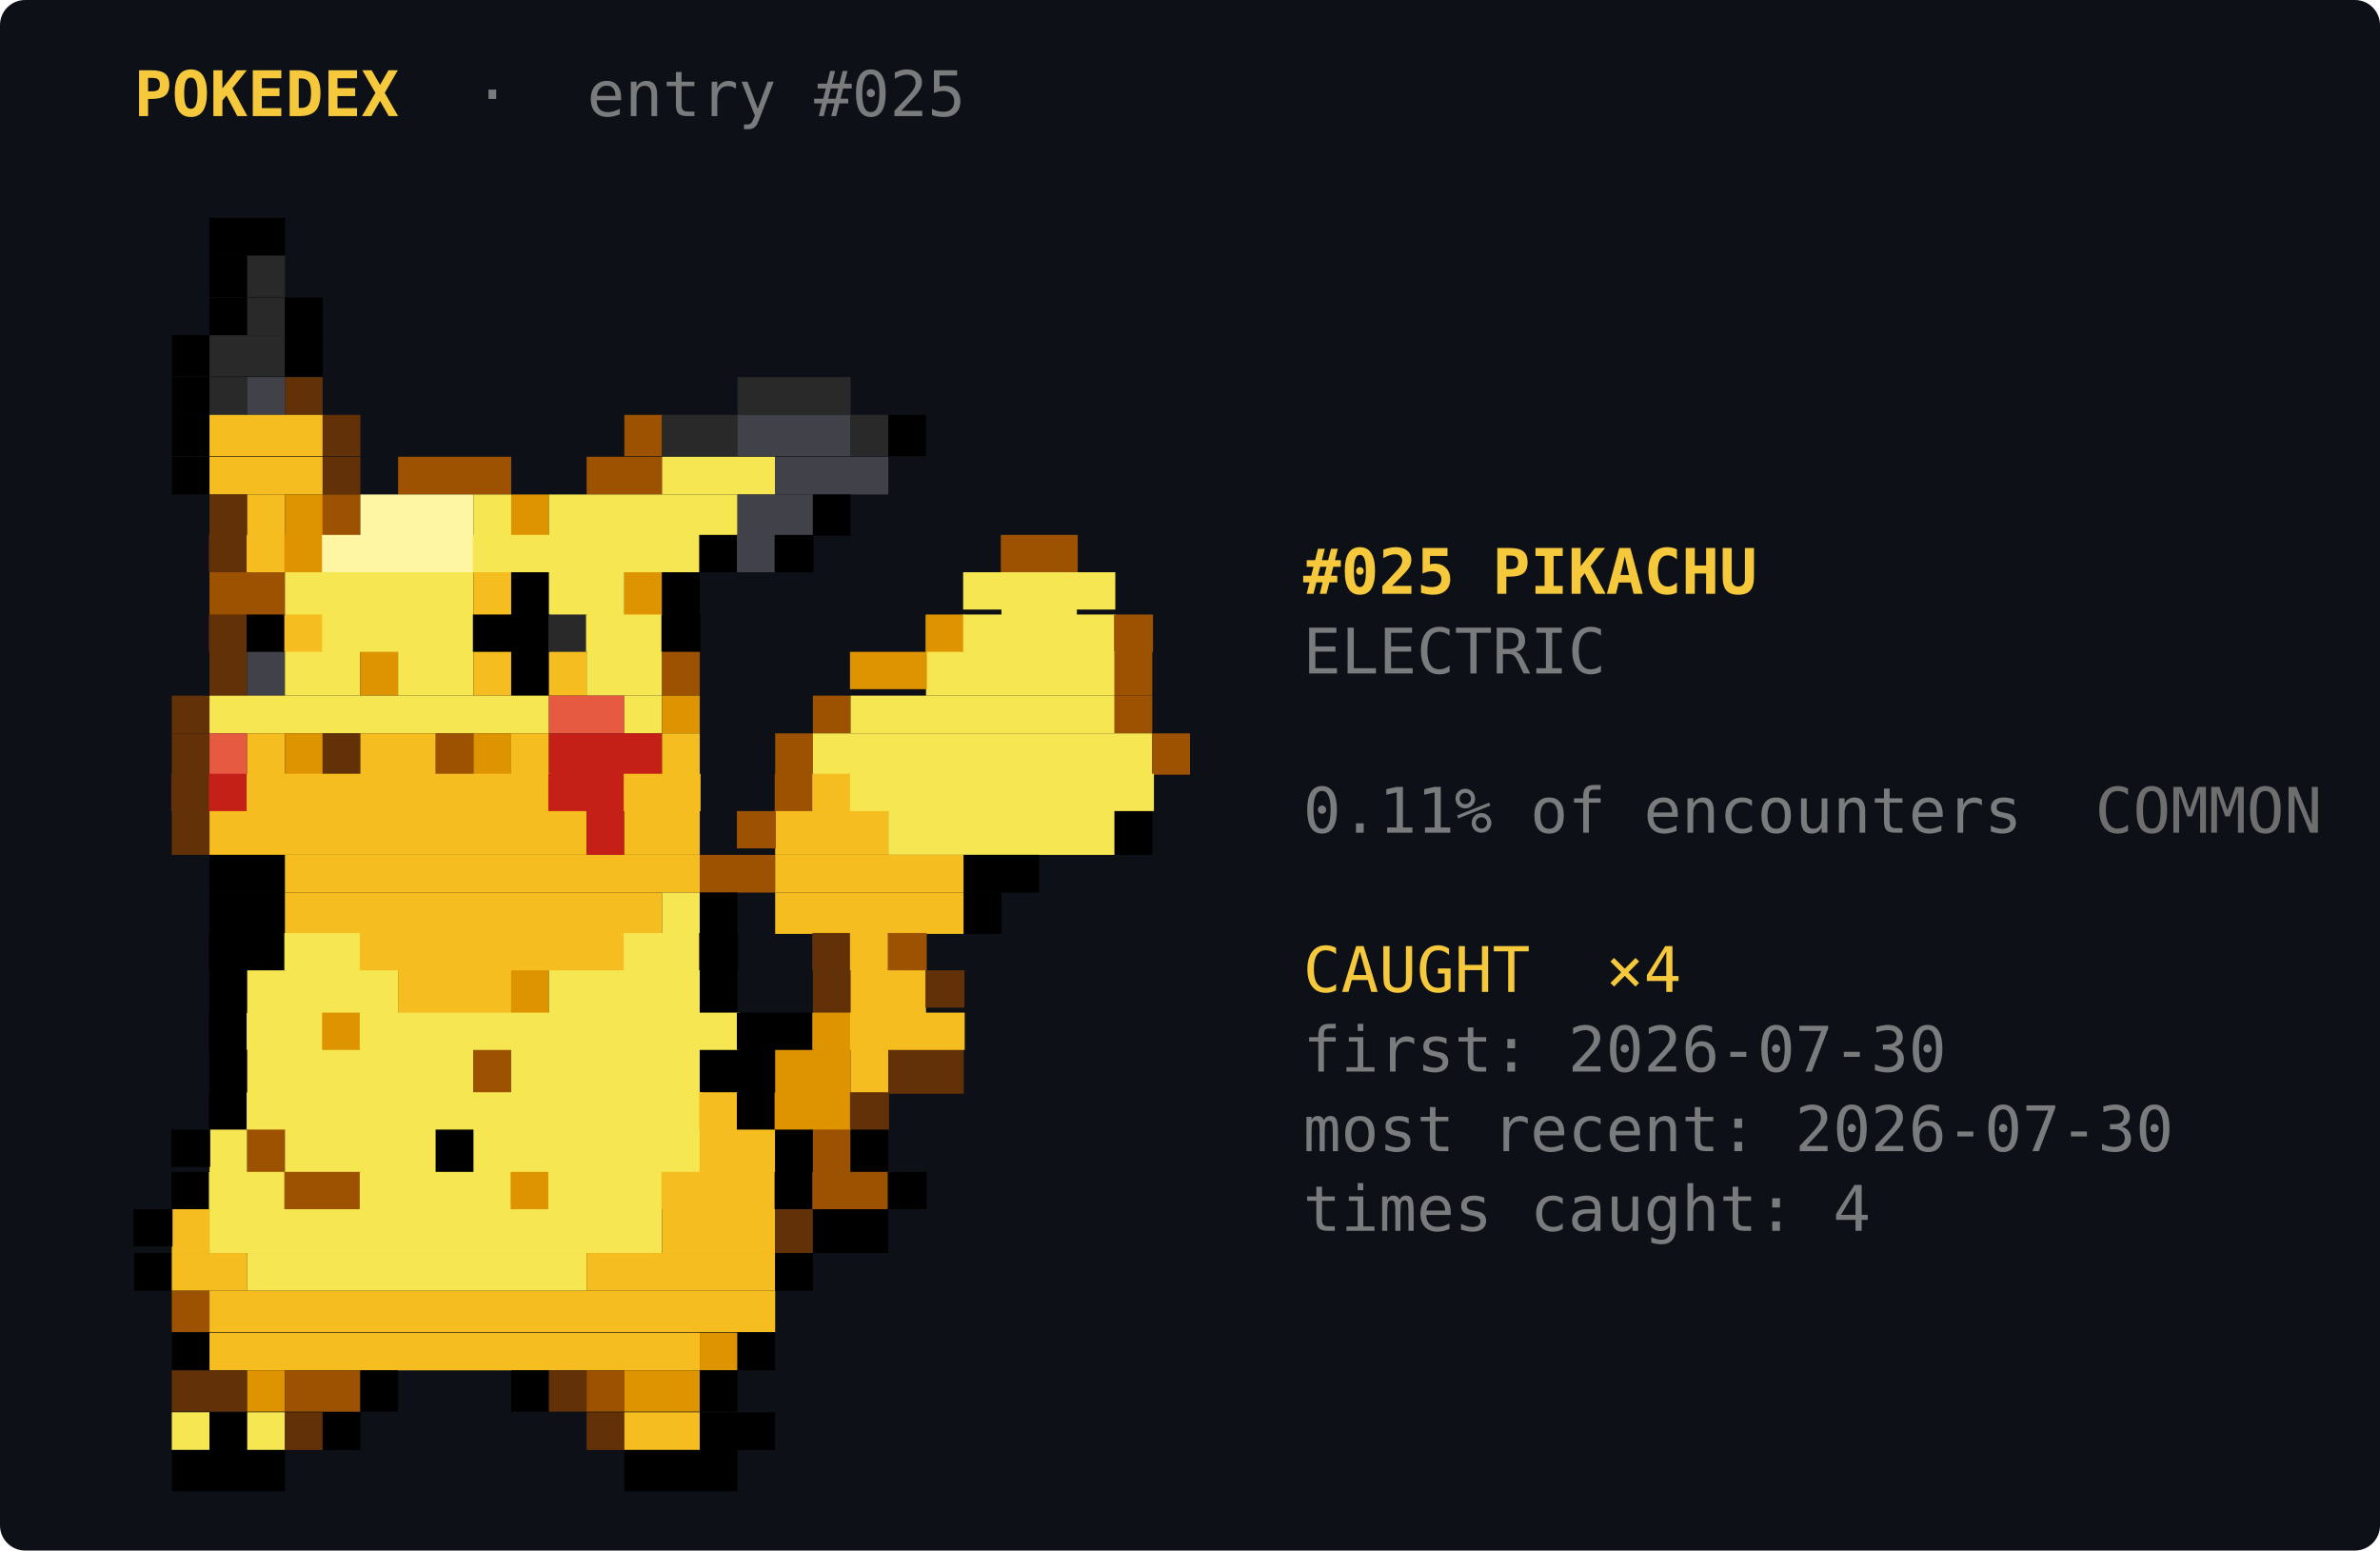
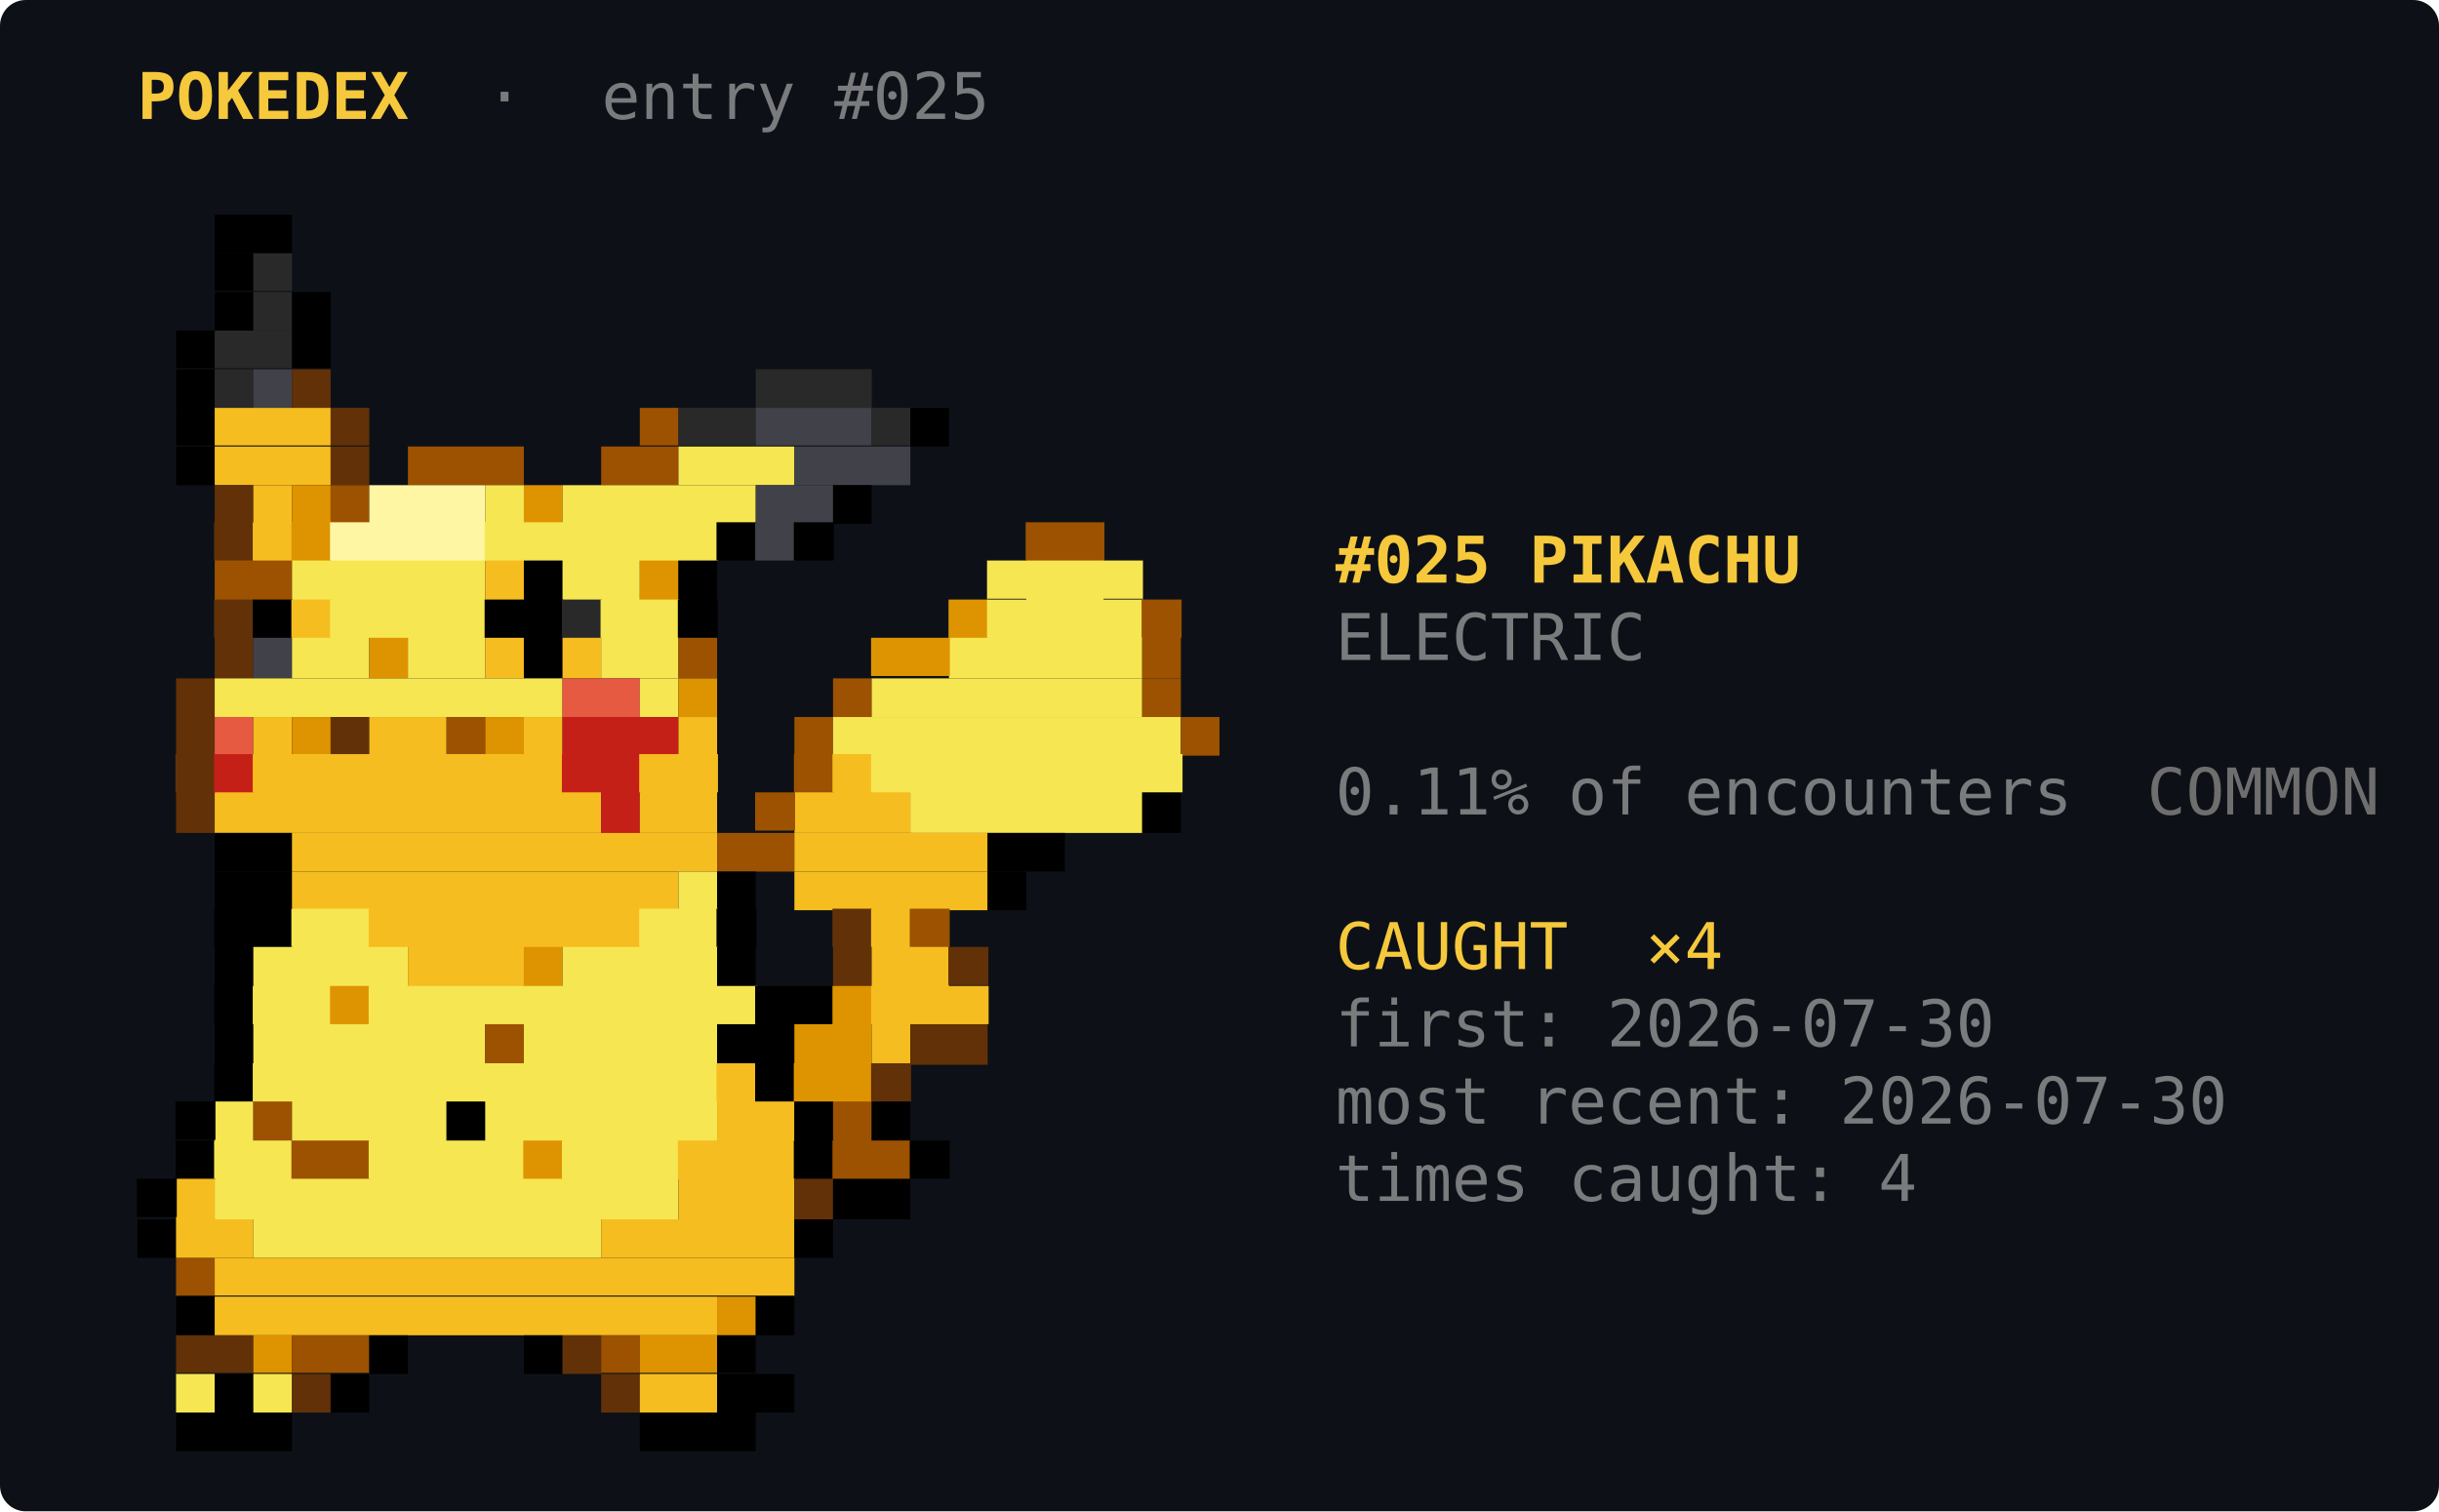
- <svg xmlns="http://www.w3.org/2000/svg" width="568" height="370" viewBox="0 0 568.0 370.0" font-family="ui-monospace,SFMono-Regular,Menlo,Consolas,monospace" font-size="15">
+ <svg xmlns="http://www.w3.org/2000/svg" width="568" height="352" viewBox="0 0 568.0 352.0" font-family="ui-monospace,SFMono-Regular,Menlo,Consolas,monospace" font-size="15">
  <rect width="100%" height="100%" fill="#0d1117" rx="6" />
  <text x="32" y="27.7" fill="#f6c83c" font-weight="bold" textLength="63" lengthAdjust="spacing" xml:space="preserve">POKEDEX</text>
  <text x="113" y="27.7" fill="#797b7d" textLength="117" lengthAdjust="spacing" xml:space="preserve">·  entry #025</text>
-   <rect x="50" y="52" width="18" height="9" fill="#000000" />
-   <rect x="50" y="61" width="9" height="9.86" fill="#000000" />
-   <rect x="59" y="61" width="9" height="9.86" fill="#292929" />
-   <rect x="50" y="71" width="9" height="9" fill="#000000" />
-   <rect x="59" y="71" width="9" height="9" fill="#292929" />
-   <rect x="68" y="71" width="9" height="9" fill="#000000" />
-   <rect x="41" y="80" width="9" height="9.86" fill="#000000" />
-   <rect x="50" y="80" width="18" height="9.86" fill="#292929" />
-   <rect x="68" y="80" width="9" height="9.86" fill="#000000" />
-   <rect x="41" y="90" width="9" height="9" fill="#000000" />
-   <rect x="50" y="90" width="9" height="9" fill="#292929" />
-   <rect x="59" y="90" width="9" height="9" fill="#41414a" />
-   <rect x="68" y="90" width="9" height="9" fill="#623108" />
-   <rect x="176" y="90" width="27" height="9" fill="#292929" />
-   <rect x="41" y="99" width="9" height="9.86" fill="#000000" />
-   <rect x="50" y="99" width="27" height="9.86" fill="#f6bd20" />
-   <rect x="77" y="99" width="9" height="9.86" fill="#623108" />
-   <rect x="149" y="99" width="9" height="9.86" fill="#9c5200" />
-   <rect x="158" y="99" width="18" height="9.86" fill="#292929" />
-   <rect x="176" y="99" width="27" height="9.86" fill="#41414a" />
-   <rect x="203" y="99" width="9" height="9.86" fill="#292929" />
-   <rect x="212" y="99" width="9" height="9.86" fill="#000000" />
-   <rect x="41" y="109" width="9" height="9" fill="#000000" />
-   <rect x="50" y="109" width="27" height="9" fill="#f6bd20" />
-   <rect x="77" y="109" width="9" height="9" fill="#623108" />
-   <rect x="95" y="109" width="27" height="9" fill="#9c5200" />
-   <rect x="140" y="109" width="18" height="9" fill="#9c5200" />
-   <rect x="158" y="109" width="27" height="9" fill="#f6e652" />
-   <rect x="185" y="109" width="27" height="9" fill="#41414a" />
-   <rect x="50" y="118" width="9" height="9.86" fill="#623108" />
-   <rect x="59" y="118" width="9" height="9.86" fill="#f6bd20" />
-   <rect x="68" y="118" width="9" height="9.86" fill="#de9400" />
-   <rect x="77" y="118" width="9" height="9.86" fill="#9c5200" />
-   <rect x="86" y="118" width="27" height="9.86" fill="#fff6a4" />
-   <rect x="113" y="118" width="9" height="9.86" fill="#f6e652" />
-   <rect x="122" y="118" width="9" height="9.86" fill="#de9400" />
-   <rect x="131" y="118" width="45" height="9.86" fill="#f6e652" />
-   <rect x="176" y="118" width="18" height="9.86" fill="#41414a" />
-   <rect x="194" y="118" width="9" height="9.86" fill="#000000" />
-   <rect x="50" y="128" width="18" height="19" fill="#9c5200" />
-   <rect x="68" y="128" width="45" height="19" fill="#f6e652" />
-   <rect x="113" y="128" width="9" height="19" fill="#f6bd20" />
-   <rect x="122" y="128" width="9" height="19" fill="#000000" />
-   <rect x="131" y="128" width="18" height="19" fill="#f6e652" />
-   <rect x="149" y="128" width="9" height="19" fill="#de9400" />
-   <rect x="158" y="128" width="9" height="19" fill="#000000" />
-   <rect x="239" y="128" width="18" height="19" fill="#f6e652" />
-   <text x="50" y="141.7" fill="#623108" textLength="9" lengthAdjust="spacing" xml:space="preserve">▀</text>
-   <text x="59" y="141.7" fill="#f6bd20" textLength="9" lengthAdjust="spacing" xml:space="preserve">▀</text>
-   <text x="68" y="141.7" fill="#de9400" textLength="9" lengthAdjust="spacing" xml:space="preserve">▀</text>
-   <text x="77" y="141.7" fill="#fff6a4" textLength="36" lengthAdjust="spacing" xml:space="preserve">▀▀▀▀</text>
-   <text x="113" y="141.7" fill="#f6e652" textLength="54" lengthAdjust="spacing" xml:space="preserve">▀▀▀▀▀▀</text>
-   <text x="167" y="141.7" fill="#000000" textLength="9" lengthAdjust="spacing" xml:space="preserve">▀</text>
-   <text x="176" y="141.7" fill="#41414a" textLength="9" lengthAdjust="spacing" xml:space="preserve">▀</text>
-   <text x="185" y="141.7" fill="#000000" textLength="9" lengthAdjust="spacing" xml:space="preserve">▀</text>
-   <text x="230" y="141.7" fill="#f6e652" textLength="9" lengthAdjust="spacing" xml:space="preserve">▄</text>
-   <text x="239" y="141.7" fill="#9c5200" textLength="18" lengthAdjust="spacing" xml:space="preserve">▀▀</text>
-   <text x="257" y="141.7" fill="#f6e652" textLength="9" lengthAdjust="spacing" xml:space="preserve">▄</text>
-   <text x="311" y="141.7" fill="#f6c83c" font-weight="bold" textLength="108" lengthAdjust="spacing" xml:space="preserve">#025 PIKACHU</text>
-   <rect x="50" y="147" width="9" height="19" fill="#623108" />
-   <rect x="59" y="147" width="9" height="19" fill="#41414a" />
-   <rect x="68" y="147" width="18" height="19" fill="#f6e652" />
-   <rect x="86" y="147" width="9" height="19" fill="#de9400" />
-   <rect x="95" y="147" width="18" height="19" fill="#f6e652" />
-   <rect x="113" y="147" width="9" height="19" fill="#f6bd20" />
-   <rect x="122" y="147" width="9" height="19" fill="#000000" />
-   <rect x="131" y="147" width="9" height="19" fill="#f6bd20" />
-   <rect x="140" y="147" width="18" height="19" fill="#f6e652" />
-   <rect x="158" y="147" width="9" height="19" fill="#9c5200" />
-   <rect x="221" y="147" width="45" height="19" fill="#f6e652" />
-   <rect x="266" y="147" width="9" height="19" fill="#9c5200" />
-   <text x="50" y="160.7" fill="#623108" textLength="9" lengthAdjust="spacing" xml:space="preserve">▀</text>
-   <text x="59" y="160.7" fill="#000000" textLength="9" lengthAdjust="spacing" xml:space="preserve">▀</text>
-   <text x="68" y="160.7" fill="#f6bd20" textLength="9" lengthAdjust="spacing" xml:space="preserve">▀</text>
-   <text x="77" y="160.7" fill="#f6e652" textLength="36" lengthAdjust="spacing" xml:space="preserve">▀▀▀▀</text>
-   <text x="113" y="160.7" fill="#000000" textLength="18" lengthAdjust="spacing" xml:space="preserve">▀▀</text>
-   <text x="131" y="160.7" fill="#292929" textLength="9" lengthAdjust="spacing" xml:space="preserve">▀</text>
-   <text x="140" y="160.7" fill="#f6e652" textLength="18" lengthAdjust="spacing" xml:space="preserve">▀▀</text>
-   <text x="158" y="160.7" fill="#000000" textLength="9" lengthAdjust="spacing" xml:space="preserve">▀</text>
-   <text x="203" y="160.7" fill="#de9400" textLength="27" lengthAdjust="spacing" xml:space="preserve">▄▄▀</text>
-   <text x="230" y="160.7" fill="#f6e652" textLength="36" lengthAdjust="spacing" xml:space="preserve">▀▀▀▀</text>
-   <text x="266" y="160.7" fill="#9c5200" textLength="9" lengthAdjust="spacing" xml:space="preserve">▀</text>
-   <text x="311" y="160.7" fill="#797b7d" textLength="72" lengthAdjust="spacing" xml:space="preserve">ELECTRIC</text>
-   <rect x="41" y="166" width="9" height="9" fill="#623108" />
-   <rect x="50" y="166" width="81" height="9" fill="#f6e652" />
-   <rect x="131" y="166" width="18" height="9" fill="#e65a41" />
-   <rect x="149" y="166" width="9" height="9" fill="#f6e652" />
-   <rect x="158" y="166" width="9" height="9" fill="#de9400" />
-   <rect x="194" y="166" width="9" height="9" fill="#9c5200" />
-   <rect x="203" y="166" width="63" height="9" fill="#f6e652" />
-   <rect x="266" y="166" width="9" height="9" fill="#9c5200" />
-   <rect x="41" y="175" width="9" height="9.86" fill="#623108" />
-   <rect x="50" y="175" width="9" height="9.86" fill="#e65a41" />
-   <rect x="59" y="175" width="9" height="9.86" fill="#f6bd20" />
-   <rect x="68" y="175" width="9" height="9.86" fill="#de9400" />
-   <rect x="77" y="175" width="9" height="9.86" fill="#623108" />
-   <rect x="86" y="175" width="18" height="9.86" fill="#f6bd20" />
-   <rect x="104" y="175" width="9" height="9.86" fill="#9c5200" />
-   <rect x="113" y="175" width="9" height="9.86" fill="#de9400" />
-   <rect x="122" y="175" width="9" height="9.86" fill="#f6bd20" />
-   <rect x="131" y="175" width="27" height="9.86" fill="#c52018" />
-   <rect x="158" y="175" width="9" height="9.86" fill="#f6bd20" />
-   <rect x="185" y="175" width="9" height="9.86" fill="#9c5200" />
-   <rect x="194" y="175" width="81" height="9.86" fill="#f6e652" />
-   <rect x="275" y="175" width="9" height="9.86" fill="#9c5200" />
-   <rect x="41" y="185" width="9" height="19" fill="#623108" />
-   <rect x="50" y="185" width="90" height="19" fill="#f6bd20" />
-   <rect x="140" y="185" width="9" height="19" fill="#c52018" />
-   <rect x="149" y="185" width="18" height="19" fill="#f6bd20" />
-   <rect x="185" y="185" width="27" height="19" fill="#f6bd20" />
-   <rect x="212" y="185" width="54" height="19" fill="#f6e652" />
-   <rect x="266" y="185" width="9" height="19" fill="#000000" />
-   <text x="41" y="198.7" fill="#623108" textLength="9" lengthAdjust="spacing" xml:space="preserve">▀</text>
-   <text x="50" y="198.7" fill="#c52018" textLength="9" lengthAdjust="spacing" xml:space="preserve">▀</text>
-   <text x="59" y="198.7" fill="#f6bd20" textLength="72" lengthAdjust="spacing" xml:space="preserve">▀▀▀▀▀▀▀▀</text>
-   <text x="131" y="198.7" fill="#c52018" textLength="18" lengthAdjust="spacing" xml:space="preserve">▀▀</text>
-   <text x="149" y="198.7" fill="#f6bd20" textLength="18" lengthAdjust="spacing" xml:space="preserve">▀▀</text>
-   <text x="176" y="198.7" fill="#9c5200" textLength="18" lengthAdjust="spacing" xml:space="preserve">▄▀</text>
-   <text x="194" y="198.7" fill="#f6bd20" textLength="9" lengthAdjust="spacing" xml:space="preserve">▀</text>
-   <text x="203" y="198.7" fill="#f6e652" textLength="72" lengthAdjust="spacing" xml:space="preserve">▀▀▀▀▀▀▀▀</text>
-   <text x="311" y="198.7" fill="#797b7d" textLength="171" lengthAdjust="spacing" xml:space="preserve">0.11% of encounters</text>
-   <text x="500" y="198.7" fill="#6e6e6e" textLength="54" lengthAdjust="spacing" xml:space="preserve">COMMON</text>
-   <rect x="50" y="204" width="18" height="9" fill="#000000" />
-   <rect x="68" y="204" width="99" height="9" fill="#f6bd20" />
-   <rect x="167" y="204" width="18" height="9" fill="#9c5200" />
-   <rect x="185" y="204" width="45" height="9" fill="#f6bd20" />
-   <rect x="230" y="204" width="18" height="9" fill="#000000" />
-   <rect x="50" y="213" width="18" height="9.86" fill="#000000" />
-   <rect x="68" y="213" width="90" height="9.86" fill="#f6bd20" />
-   <rect x="158" y="213" width="9" height="9.86" fill="#f6e652" />
-   <rect x="167" y="213" width="9" height="9.86" fill="#000000" />
-   <rect x="185" y="213" width="45" height="9.86" fill="#f6bd20" />
-   <rect x="230" y="213" width="9" height="9.86" fill="#000000" />
-   <rect x="50" y="223" width="9" height="19" fill="#000000" />
-   <rect x="59" y="223" width="36" height="19" fill="#f6e652" />
-   <rect x="95" y="223" width="27" height="19" fill="#f6bd20" />
-   <rect x="122" y="223" width="9" height="19" fill="#de9400" />
-   <rect x="131" y="223" width="36" height="19" fill="#f6e652" />
-   <rect x="167" y="223" width="9" height="19" fill="#000000" />
-   <rect x="194" y="223" width="9" height="19" fill="#623108" />
-   <rect x="203" y="223" width="18" height="19" fill="#f6bd20" />
-   <text x="50" y="236.7" fill="#000000" textLength="18" lengthAdjust="spacing" xml:space="preserve">▀▀</text>
-   <text x="68" y="236.7" fill="#f6e652" textLength="18" lengthAdjust="spacing" xml:space="preserve">▀▀</text>
-   <text x="86" y="236.7" fill="#f6bd20" textLength="63" lengthAdjust="spacing" xml:space="preserve">▀▀▀▀▀▀▀</text>
-   <text x="149" y="236.7" fill="#f6e652" textLength="18" lengthAdjust="spacing" xml:space="preserve">▀▀</text>
-   <text x="167" y="236.7" fill="#000000" textLength="9" lengthAdjust="spacing" xml:space="preserve">▀</text>
-   <text x="194" y="236.7" fill="#623108" textLength="9" lengthAdjust="spacing" xml:space="preserve">▀</text>
-   <text x="203" y="236.7" fill="#f6bd20" textLength="9" lengthAdjust="spacing" xml:space="preserve">▀</text>
-   <text x="212" y="236.7" fill="#9c5200" textLength="9" lengthAdjust="spacing" xml:space="preserve">▀</text>
-   <text x="221" y="236.7" fill="#623108" textLength="9" lengthAdjust="spacing" xml:space="preserve">▄</text>
-   <text x="311" y="236.7" fill="#f6c83c" textLength="90" lengthAdjust="spacing" xml:space="preserve">CAUGHT  ×4</text>
-   <rect x="50" y="242" width="9" height="19" fill="#000000" />
-   <rect x="59" y="242" width="54" height="19" fill="#f6e652" />
-   <rect x="113" y="242" width="9" height="19" fill="#9c5200" />
-   <rect x="122" y="242" width="45" height="19" fill="#f6e652" />
-   <rect x="167" y="242" width="18" height="19" fill="#000000" />
-   <rect x="185" y="242" width="18" height="19" fill="#de9400" />
-   <rect x="203" y="242" width="9" height="19" fill="#f6bd20" />
-   <rect x="212" y="242" width="18" height="19" fill="#623108" />
-   <text x="50" y="255.7" fill="#000000" textLength="9" lengthAdjust="spacing" xml:space="preserve">▀</text>
-   <text x="59" y="255.7" fill="#f6e652" textLength="18" lengthAdjust="spacing" xml:space="preserve">▀▀</text>
-   <text x="77" y="255.7" fill="#de9400" textLength="9" lengthAdjust="spacing" xml:space="preserve">▀</text>
-   <text x="86" y="255.7" fill="#f6e652" textLength="90" lengthAdjust="spacing" xml:space="preserve">▀▀▀▀▀▀▀▀▀▀</text>
-   <text x="176" y="255.7" fill="#000000" textLength="18" lengthAdjust="spacing" xml:space="preserve">▀▀</text>
-   <text x="194" y="255.7" fill="#de9400" textLength="9" lengthAdjust="spacing" xml:space="preserve">▀</text>
-   <text x="203" y="255.7" fill="#f6bd20" textLength="27" lengthAdjust="spacing" xml:space="preserve">▀▀▀</text>
-   <text x="311" y="255.7" fill="#797b7d" textLength="153" lengthAdjust="spacing" xml:space="preserve">first: 2026-07-30</text>
-   <rect x="50" y="261" width="9" height="19" fill="#f6e652" />
-   <rect x="59" y="261" width="9" height="19" fill="#9c5200" />
-   <rect x="68" y="261" width="36" height="19" fill="#f6e652" />
-   <rect x="104" y="261" width="9" height="19" fill="#000000" />
-   <rect x="113" y="261" width="54" height="19" fill="#f6e652" />
-   <rect x="167" y="261" width="18" height="19" fill="#f6bd20" />
-   <rect x="185" y="261" width="9" height="19" fill="#000000" />
-   <rect x="194" y="261" width="9" height="19" fill="#9c5200" />
-   <rect x="203" y="261" width="9" height="19" fill="#000000" />
-   <text x="41" y="274.7" fill="#000000" textLength="18" lengthAdjust="spacing" xml:space="preserve">▄▀</text>
-   <text x="59" y="274.7" fill="#f6e652" textLength="108" lengthAdjust="spacing" xml:space="preserve">▀▀▀▀▀▀▀▀▀▀▀▀</text>
-   <text x="167" y="274.7" fill="#f6bd20" textLength="9" lengthAdjust="spacing" xml:space="preserve">▀</text>
-   <text x="176" y="274.7" fill="#000000" textLength="9" lengthAdjust="spacing" xml:space="preserve">▀</text>
-   <text x="185" y="274.7" fill="#de9400" textLength="18" lengthAdjust="spacing" xml:space="preserve">▀▀</text>
-   <text x="203" y="274.7" fill="#623108" textLength="9" lengthAdjust="spacing" xml:space="preserve">▀</text>
-   <text x="311" y="274.7" fill="#797b7d" textLength="207" lengthAdjust="spacing" xml:space="preserve">most recent: 2026-07-30</text>
-   <rect x="41" y="280" width="9" height="19" fill="#f6bd20" />
-   <rect x="50" y="280" width="108" height="19" fill="#f6e652" />
-   <rect x="158" y="280" width="27" height="19" fill="#f6bd20" />
-   <rect x="185" y="280" width="9" height="19" fill="#623108" />
-   <rect x="194" y="280" width="18" height="19" fill="#000000" />
-   <text x="32" y="293.7" fill="#000000" textLength="18" lengthAdjust="spacing" xml:space="preserve">▄▀</text>
-   <text x="50" y="293.7" fill="#f6e652" textLength="18" lengthAdjust="spacing" xml:space="preserve">▀▀</text>
-   <text x="68" y="293.7" fill="#9c5200" textLength="18" lengthAdjust="spacing" xml:space="preserve">▀▀</text>
-   <text x="86" y="293.7" fill="#f6e652" textLength="36" lengthAdjust="spacing" xml:space="preserve">▀▀▀▀</text>
-   <text x="122" y="293.7" fill="#de9400" textLength="9" lengthAdjust="spacing" xml:space="preserve">▀</text>
-   <text x="131" y="293.7" fill="#f6e652" textLength="27" lengthAdjust="spacing" xml:space="preserve">▀▀▀</text>
-   <text x="158" y="293.7" fill="#f6bd20" textLength="27" lengthAdjust="spacing" xml:space="preserve">▀▀▀</text>
-   <text x="185" y="293.7" fill="#000000" textLength="9" lengthAdjust="spacing" xml:space="preserve">▀</text>
-   <text x="194" y="293.7" fill="#9c5200" textLength="18" lengthAdjust="spacing" xml:space="preserve">▀▀</text>
-   <text x="212" y="293.7" fill="#000000" textLength="9" lengthAdjust="spacing" xml:space="preserve">▀</text>
-   <text x="311" y="293.7" fill="#797b7d" textLength="135" lengthAdjust="spacing" xml:space="preserve">times caught: 4</text>
-   <rect x="32" y="299" width="9" height="9" fill="#000000" />
-   <rect x="41" y="299" width="18" height="9" fill="#f6bd20" />
-   <rect x="59" y="299" width="81" height="9" fill="#f6e652" />
-   <rect x="140" y="299" width="45" height="9" fill="#f6bd20" />
-   <rect x="185" y="299" width="9" height="9" fill="#000000" />
-   <rect x="41" y="308" width="9" height="9.86" fill="#9c5200" />
-   <rect x="50" y="308" width="135" height="9.86" fill="#f6bd20" />
-   <rect x="41" y="318" width="9" height="9" fill="#000000" />
-   <rect x="50" y="318" width="117" height="9" fill="#f6bd20" />
-   <rect x="167" y="318" width="9" height="9" fill="#de9400" />
-   <rect x="176" y="318" width="9" height="9" fill="#000000" />
-   <rect x="41" y="327" width="18" height="9.86" fill="#623108" />
-   <rect x="59" y="327" width="9" height="9.86" fill="#de9400" />
-   <rect x="68" y="327" width="18" height="9.86" fill="#9c5200" />
-   <rect x="86" y="327" width="9" height="9.86" fill="#000000" />
-   <rect x="122" y="327" width="9" height="9.86" fill="#000000" />
-   <rect x="131" y="327" width="9" height="9.86" fill="#623108" />
-   <rect x="140" y="327" width="9" height="9.86" fill="#9c5200" />
-   <rect x="149" y="327" width="18" height="9.86" fill="#de9400" />
-   <rect x="167" y="327" width="9" height="9.86" fill="#000000" />
-   <rect x="41" y="337" width="9" height="9" fill="#f6e652" />
-   <rect x="50" y="337" width="9" height="9" fill="#000000" />
-   <rect x="59" y="337" width="9" height="9" fill="#f6e652" />
-   <rect x="68" y="337" width="9" height="9" fill="#623108" />
-   <rect x="77" y="337" width="9" height="9" fill="#000000" />
-   <rect x="140" y="337" width="9" height="9" fill="#623108" />
-   <rect x="149" y="337" width="18" height="9" fill="#f6bd20" />
-   <rect x="167" y="337" width="18" height="9" fill="#000000" />
-   <rect x="41" y="346" width="27" height="9.86" fill="#000000" />
-   <rect x="149" y="346" width="27" height="9.86" fill="#000000" />
+   <rect x="50" y="50" width="18" height="9" fill="#000000" />
+   <rect x="50" y="59" width="9" height="9" fill="#000000" />
+   <rect x="59" y="59" width="9" height="9" fill="#292929" />
+   <rect x="50" y="67.75" width="18" height="0.5" fill="#0d1117" />
+   <rect x="50" y="68" width="9" height="9" fill="#000000" />
+   <rect x="59" y="68" width="9" height="9" fill="#292929" />
+   <rect x="68" y="68" width="9" height="9" fill="#000000" />
+   <rect x="41" y="77" width="9" height="9" fill="#000000" />
+   <rect x="50" y="77" width="18" height="9" fill="#292929" />
+   <rect x="68" y="77" width="9" height="9" fill="#000000" />
+   <rect x="41" y="85.75" width="36" height="0.5" fill="#0d1117" />
+   <rect x="41" y="86" width="9" height="9" fill="#000000" />
+   <rect x="50" y="86" width="9" height="9" fill="#292929" />
+   <rect x="59" y="86" width="9" height="9" fill="#41414a" />
+   <rect x="68" y="86" width="9" height="9" fill="#623108" />
+   <rect x="176" y="86" width="27" height="9" fill="#292929" />
+   <rect x="41" y="95" width="9" height="9" fill="#000000" />
+   <rect x="50" y="95" width="27" height="9" fill="#f6bd20" />
+   <rect x="77" y="95" width="9" height="9" fill="#623108" />
+   <rect x="149" y="95" width="9" height="9" fill="#9c5200" />
+   <rect x="158" y="95" width="18" height="9" fill="#292929" />
+   <rect x="176" y="95" width="27" height="9" fill="#41414a" />
+   <rect x="203" y="95" width="9" height="9" fill="#292929" />
+   <rect x="212" y="95" width="9" height="9" fill="#000000" />
+   <rect x="41" y="103.75" width="45" height="0.5" fill="#0d1117" />
+   <rect x="149" y="103.75" width="63" height="0.5" fill="#0d1117" />
+   <rect x="41" y="104" width="9" height="9" fill="#000000" />
+   <rect x="50" y="104" width="27" height="9" fill="#f6bd20" />
+   <rect x="77" y="104" width="9" height="9" fill="#623108" />
+   <rect x="95" y="104" width="27" height="9" fill="#9c5200" />
+   <rect x="140" y="104" width="18" height="9" fill="#9c5200" />
+   <rect x="158" y="104" width="27" height="9" fill="#f6e652" />
+   <rect x="185" y="104" width="27" height="9" fill="#41414a" />
+   <rect x="50" y="113" width="9" height="9" fill="#623108" />
+   <rect x="59" y="113" width="9" height="9" fill="#f6bd20" />
+   <rect x="68" y="113" width="9" height="9" fill="#de9400" />
+   <rect x="77" y="113" width="9" height="9" fill="#9c5200" />
+   <rect x="86" y="113" width="27" height="9" fill="#fff6a4" />
+   <rect x="113" y="113" width="9" height="9" fill="#f6e652" />
+   <rect x="122" y="113" width="9" height="9" fill="#de9400" />
+   <rect x="131" y="113" width="45" height="9" fill="#f6e652" />
+   <rect x="176" y="113" width="18" height="9" fill="#41414a" />
+   <rect x="194" y="113" width="9" height="9" fill="#000000" />
+   <rect x="50" y="122" width="18" height="18" fill="#9c5200" />
+   <rect x="68" y="122" width="45" height="18" fill="#f6e652" />
+   <rect x="113" y="122" width="9" height="18" fill="#f6bd20" />
+   <rect x="122" y="122" width="9" height="18" fill="#000000" />
+   <rect x="131" y="122" width="18" height="18" fill="#f6e652" />
+   <rect x="149" y="122" width="9" height="18" fill="#de9400" />
+   <rect x="158" y="122" width="9" height="18" fill="#000000" />
+   <rect x="239" y="122" width="18" height="18" fill="#f6e652" />
+   <text x="50" y="135.7" fill="#623108" textLength="9" lengthAdjust="spacing" xml:space="preserve">▀</text>
+   <text x="59" y="135.7" fill="#f6bd20" textLength="9" lengthAdjust="spacing" xml:space="preserve">▀</text>
+   <text x="68" y="135.7" fill="#de9400" textLength="9" lengthAdjust="spacing" xml:space="preserve">▀</text>
+   <text x="77" y="135.7" fill="#fff6a4" textLength="36" lengthAdjust="spacing" xml:space="preserve">▀▀▀▀</text>
+   <text x="113" y="135.7" fill="#f6e652" textLength="54" lengthAdjust="spacing" xml:space="preserve">▀▀▀▀▀▀</text>
+   <text x="167" y="135.7" fill="#000000" textLength="9" lengthAdjust="spacing" xml:space="preserve">▀</text>
+   <text x="176" y="135.7" fill="#41414a" textLength="9" lengthAdjust="spacing" xml:space="preserve">▀</text>
+   <text x="185" y="135.7" fill="#000000" textLength="9" lengthAdjust="spacing" xml:space="preserve">▀</text>
+   <text x="230" y="135.7" fill="#f6e652" textLength="9" lengthAdjust="spacing" xml:space="preserve">▄</text>
+   <text x="239" y="135.7" fill="#9c5200" textLength="18" lengthAdjust="spacing" xml:space="preserve">▀▀</text>
+   <text x="257" y="135.7" fill="#f6e652" textLength="9" lengthAdjust="spacing" xml:space="preserve">▄</text>
+   <text x="311" y="135.7" fill="#f6c83c" font-weight="bold" textLength="108" lengthAdjust="spacing" xml:space="preserve">#025 PIKACHU</text>
+   <rect x="50" y="140" width="9" height="18" fill="#623108" />
+   <rect x="59" y="140" width="9" height="18" fill="#41414a" />
+   <rect x="68" y="140" width="18" height="18" fill="#f6e652" />
+   <rect x="86" y="140" width="9" height="18" fill="#de9400" />
+   <rect x="95" y="140" width="18" height="18" fill="#f6e652" />
+   <rect x="113" y="140" width="9" height="18" fill="#f6bd20" />
+   <rect x="122" y="140" width="9" height="18" fill="#000000" />
+   <rect x="131" y="140" width="9" height="18" fill="#f6bd20" />
+   <rect x="140" y="140" width="18" height="18" fill="#f6e652" />
+   <rect x="158" y="140" width="9" height="18" fill="#9c5200" />
+   <rect x="221" y="140" width="45" height="18" fill="#f6e652" />
+   <rect x="266" y="140" width="9" height="18" fill="#9c5200" />
+   <text x="50" y="153.7" fill="#623108" textLength="9" lengthAdjust="spacing" xml:space="preserve">▀</text>
+   <text x="59" y="153.7" fill="#000000" textLength="9" lengthAdjust="spacing" xml:space="preserve">▀</text>
+   <text x="68" y="153.7" fill="#f6bd20" textLength="9" lengthAdjust="spacing" xml:space="preserve">▀</text>
+   <text x="77" y="153.7" fill="#f6e652" textLength="36" lengthAdjust="spacing" xml:space="preserve">▀▀▀▀</text>
+   <text x="113" y="153.7" fill="#000000" textLength="18" lengthAdjust="spacing" xml:space="preserve">▀▀</text>
+   <text x="131" y="153.7" fill="#292929" textLength="9" lengthAdjust="spacing" xml:space="preserve">▀</text>
+   <text x="140" y="153.7" fill="#f6e652" textLength="18" lengthAdjust="spacing" xml:space="preserve">▀▀</text>
+   <text x="158" y="153.7" fill="#000000" textLength="9" lengthAdjust="spacing" xml:space="preserve">▀</text>
+   <text x="203" y="153.7" fill="#de9400" textLength="27" lengthAdjust="spacing" xml:space="preserve">▄▄▀</text>
+   <text x="230" y="153.7" fill="#f6e652" textLength="36" lengthAdjust="spacing" xml:space="preserve">▀▀▀▀</text>
+   <text x="266" y="153.7" fill="#9c5200" textLength="9" lengthAdjust="spacing" xml:space="preserve">▀</text>
+   <text x="311" y="153.7" fill="#797b7d" textLength="72" lengthAdjust="spacing" xml:space="preserve">ELECTRIC</text>
+   <rect x="41" y="158" width="9" height="9" fill="#623108" />
+   <rect x="50" y="158" width="81" height="9" fill="#f6e652" />
+   <rect x="131" y="158" width="18" height="9" fill="#e65a41" />
+   <rect x="149" y="158" width="9" height="9" fill="#f6e652" />
+   <rect x="158" y="158" width="9" height="9" fill="#de9400" />
+   <rect x="194" y="158" width="9" height="9" fill="#9c5200" />
+   <rect x="203" y="158" width="63" height="9" fill="#f6e652" />
+   <rect x="266" y="158" width="9" height="9" fill="#9c5200" />
+   <rect x="41" y="167" width="9" height="9" fill="#623108" />
+   <rect x="50" y="167" width="9" height="9" fill="#e65a41" />
+   <rect x="59" y="167" width="9" height="9" fill="#f6bd20" />
+   <rect x="68" y="167" width="9" height="9" fill="#de9400" />
+   <rect x="77" y="167" width="9" height="9" fill="#623108" />
+   <rect x="86" y="167" width="18" height="9" fill="#f6bd20" />
+   <rect x="104" y="167" width="9" height="9" fill="#9c5200" />
+   <rect x="113" y="167" width="9" height="9" fill="#de9400" />
+   <rect x="122" y="167" width="9" height="9" fill="#f6bd20" />
+   <rect x="131" y="167" width="27" height="9" fill="#c52018" />
+   <rect x="158" y="167" width="9" height="9" fill="#f6bd20" />
+   <rect x="185" y="167" width="9" height="9" fill="#9c5200" />
+   <rect x="194" y="167" width="81" height="9" fill="#f6e652" />
+   <rect x="275" y="167" width="9" height="9" fill="#9c5200" />
+   <rect x="41" y="176" width="9" height="18" fill="#623108" />
+   <rect x="50" y="176" width="90" height="18" fill="#f6bd20" />
+   <rect x="140" y="176" width="9" height="18" fill="#c52018" />
+   <rect x="149" y="176" width="18" height="18" fill="#f6bd20" />
+   <rect x="185" y="176" width="27" height="18" fill="#f6bd20" />
+   <rect x="212" y="176" width="54" height="18" fill="#f6e652" />
+   <rect x="266" y="176" width="9" height="18" fill="#000000" />
+   <text x="41" y="189.7" fill="#623108" textLength="9" lengthAdjust="spacing" xml:space="preserve">▀</text>
+   <text x="50" y="189.7" fill="#c52018" textLength="9" lengthAdjust="spacing" xml:space="preserve">▀</text>
+   <text x="59" y="189.7" fill="#f6bd20" textLength="72" lengthAdjust="spacing" xml:space="preserve">▀▀▀▀▀▀▀▀</text>
+   <text x="131" y="189.7" fill="#c52018" textLength="18" lengthAdjust="spacing" xml:space="preserve">▀▀</text>
+   <text x="149" y="189.7" fill="#f6bd20" textLength="18" lengthAdjust="spacing" xml:space="preserve">▀▀</text>
+   <text x="176" y="189.7" fill="#9c5200" textLength="18" lengthAdjust="spacing" xml:space="preserve">▄▀</text>
+   <text x="194" y="189.7" fill="#f6bd20" textLength="9" lengthAdjust="spacing" xml:space="preserve">▀</text>
+   <text x="203" y="189.7" fill="#f6e652" textLength="72" lengthAdjust="spacing" xml:space="preserve">▀▀▀▀▀▀▀▀</text>
+   <text x="311" y="189.7" fill="#797b7d" textLength="171" lengthAdjust="spacing" xml:space="preserve">0.11% of encounters</text>
+   <text x="500" y="189.7" fill="#6e6e6e" textLength="54" lengthAdjust="spacing" xml:space="preserve">COMMON</text>
+   <rect x="50" y="194" width="18" height="9" fill="#000000" />
+   <rect x="68" y="194" width="99" height="9" fill="#f6bd20" />
+   <rect x="167" y="194" width="18" height="9" fill="#9c5200" />
+   <rect x="185" y="194" width="45" height="9" fill="#f6bd20" />
+   <rect x="230" y="194" width="18" height="9" fill="#000000" />
+   <rect x="50" y="203" width="18" height="9" fill="#000000" />
+   <rect x="68" y="203" width="90" height="9" fill="#f6bd20" />
+   <rect x="158" y="203" width="9" height="9" fill="#f6e652" />
+   <rect x="167" y="203" width="9" height="9" fill="#000000" />
+   <rect x="185" y="203" width="45" height="9" fill="#f6bd20" />
+   <rect x="230" y="203" width="9" height="9" fill="#000000" />
+   <rect x="50" y="212" width="9" height="18" fill="#000000" />
+   <rect x="59" y="212" width="36" height="18" fill="#f6e652" />
+   <rect x="95" y="212" width="27" height="18" fill="#f6bd20" />
+   <rect x="122" y="212" width="9" height="18" fill="#de9400" />
+   <rect x="131" y="212" width="36" height="18" fill="#f6e652" />
+   <rect x="167" y="212" width="9" height="18" fill="#000000" />
+   <rect x="194" y="212" width="9" height="18" fill="#623108" />
+   <rect x="203" y="212" width="18" height="18" fill="#f6bd20" />
+   <text x="50" y="225.7" fill="#000000" textLength="18" lengthAdjust="spacing" xml:space="preserve">▀▀</text>
+   <text x="68" y="225.7" fill="#f6e652" textLength="18" lengthAdjust="spacing" xml:space="preserve">▀▀</text>
+   <text x="86" y="225.7" fill="#f6bd20" textLength="63" lengthAdjust="spacing" xml:space="preserve">▀▀▀▀▀▀▀</text>
+   <text x="149" y="225.7" fill="#f6e652" textLength="18" lengthAdjust="spacing" xml:space="preserve">▀▀</text>
+   <text x="167" y="225.7" fill="#000000" textLength="9" lengthAdjust="spacing" xml:space="preserve">▀</text>
+   <text x="194" y="225.7" fill="#623108" textLength="9" lengthAdjust="spacing" xml:space="preserve">▀</text>
+   <text x="203" y="225.7" fill="#f6bd20" textLength="9" lengthAdjust="spacing" xml:space="preserve">▀</text>
+   <text x="212" y="225.7" fill="#9c5200" textLength="9" lengthAdjust="spacing" xml:space="preserve">▀</text>
+   <text x="221" y="225.7" fill="#623108" textLength="9" lengthAdjust="spacing" xml:space="preserve">▄</text>
+   <text x="311" y="225.7" fill="#f6c83c" textLength="90" lengthAdjust="spacing" xml:space="preserve">CAUGHT  ×4</text>
+   <rect x="50" y="230" width="9" height="18" fill="#000000" />
+   <rect x="59" y="230" width="54" height="18" fill="#f6e652" />
+   <rect x="113" y="230" width="9" height="18" fill="#9c5200" />
+   <rect x="122" y="230" width="45" height="18" fill="#f6e652" />
+   <rect x="167" y="230" width="18" height="18" fill="#000000" />
+   <rect x="185" y="230" width="18" height="18" fill="#de9400" />
+   <rect x="203" y="230" width="9" height="18" fill="#f6bd20" />
+   <rect x="212" y="230" width="18" height="18" fill="#623108" />
+   <text x="50" y="243.7" fill="#000000" textLength="9" lengthAdjust="spacing" xml:space="preserve">▀</text>
+   <text x="59" y="243.7" fill="#f6e652" textLength="18" lengthAdjust="spacing" xml:space="preserve">▀▀</text>
+   <text x="77" y="243.7" fill="#de9400" textLength="9" lengthAdjust="spacing" xml:space="preserve">▀</text>
+   <text x="86" y="243.7" fill="#f6e652" textLength="90" lengthAdjust="spacing" xml:space="preserve">▀▀▀▀▀▀▀▀▀▀</text>
+   <text x="176" y="243.7" fill="#000000" textLength="18" lengthAdjust="spacing" xml:space="preserve">▀▀</text>
+   <text x="194" y="243.7" fill="#de9400" textLength="9" lengthAdjust="spacing" xml:space="preserve">▀</text>
+   <text x="203" y="243.7" fill="#f6bd20" textLength="27" lengthAdjust="spacing" xml:space="preserve">▀▀▀</text>
+   <text x="311" y="243.7" fill="#797b7d" textLength="153" lengthAdjust="spacing" xml:space="preserve">first: 2026-07-30</text>
+   <rect x="50" y="248" width="9" height="18" fill="#f6e652" />
+   <rect x="59" y="248" width="9" height="18" fill="#9c5200" />
+   <rect x="68" y="248" width="36" height="18" fill="#f6e652" />
+   <rect x="104" y="248" width="9" height="18" fill="#000000" />
+   <rect x="113" y="248" width="54" height="18" fill="#f6e652" />
+   <rect x="167" y="248" width="18" height="18" fill="#f6bd20" />
+   <rect x="185" y="248" width="9" height="18" fill="#000000" />
+   <rect x="194" y="248" width="9" height="18" fill="#9c5200" />
+   <rect x="203" y="248" width="9" height="18" fill="#000000" />
+   <text x="41" y="261.7" fill="#000000" textLength="18" lengthAdjust="spacing" xml:space="preserve">▄▀</text>
+   <text x="59" y="261.7" fill="#f6e652" textLength="108" lengthAdjust="spacing" xml:space="preserve">▀▀▀▀▀▀▀▀▀▀▀▀</text>
+   <text x="167" y="261.7" fill="#f6bd20" textLength="9" lengthAdjust="spacing" xml:space="preserve">▀</text>
+   <text x="176" y="261.7" fill="#000000" textLength="9" lengthAdjust="spacing" xml:space="preserve">▀</text>
+   <text x="185" y="261.7" fill="#de9400" textLength="18" lengthAdjust="spacing" xml:space="preserve">▀▀</text>
+   <text x="203" y="261.7" fill="#623108" textLength="9" lengthAdjust="spacing" xml:space="preserve">▀</text>
+   <text x="311" y="261.7" fill="#797b7d" textLength="207" lengthAdjust="spacing" xml:space="preserve">most recent: 2026-07-30</text>
+   <rect x="41" y="266" width="9" height="18" fill="#f6bd20" />
+   <rect x="50" y="266" width="108" height="18" fill="#f6e652" />
+   <rect x="158" y="266" width="27" height="18" fill="#f6bd20" />
+   <rect x="185" y="266" width="9" height="18" fill="#623108" />
+   <rect x="194" y="266" width="18" height="18" fill="#000000" />
+   <text x="32" y="279.7" fill="#000000" textLength="18" lengthAdjust="spacing" xml:space="preserve">▄▀</text>
+   <text x="50" y="279.7" fill="#f6e652" textLength="18" lengthAdjust="spacing" xml:space="preserve">▀▀</text>
+   <text x="68" y="279.7" fill="#9c5200" textLength="18" lengthAdjust="spacing" xml:space="preserve">▀▀</text>
+   <text x="86" y="279.7" fill="#f6e652" textLength="36" lengthAdjust="spacing" xml:space="preserve">▀▀▀▀</text>
+   <text x="122" y="279.7" fill="#de9400" textLength="9" lengthAdjust="spacing" xml:space="preserve">▀</text>
+   <text x="131" y="279.7" fill="#f6e652" textLength="27" lengthAdjust="spacing" xml:space="preserve">▀▀▀</text>
+   <text x="158" y="279.7" fill="#f6bd20" textLength="27" lengthAdjust="spacing" xml:space="preserve">▀▀▀</text>
+   <text x="185" y="279.7" fill="#000000" textLength="9" lengthAdjust="spacing" xml:space="preserve">▀</text>
+   <text x="194" y="279.7" fill="#9c5200" textLength="18" lengthAdjust="spacing" xml:space="preserve">▀▀</text>
+   <text x="212" y="279.7" fill="#000000" textLength="9" lengthAdjust="spacing" xml:space="preserve">▀</text>
+   <text x="311" y="279.7" fill="#797b7d" textLength="135" lengthAdjust="spacing" xml:space="preserve">times caught: 4</text>
+   <rect x="32" y="284" width="9" height="9" fill="#000000" />
+   <rect x="41" y="284" width="18" height="9" fill="#f6bd20" />
+   <rect x="59" y="284" width="81" height="9" fill="#f6e652" />
+   <rect x="140" y="284" width="45" height="9" fill="#f6bd20" />
+   <rect x="185" y="284" width="9" height="9" fill="#000000" />
+   <rect x="41" y="293" width="9" height="9" fill="#9c5200" />
+   <rect x="50" y="293" width="135" height="9" fill="#f6bd20" />
+   <rect x="41" y="301.75" width="144" height="0.5" fill="#0d1117" />
+   <rect x="41" y="302" width="9" height="9" fill="#000000" />
+   <rect x="50" y="302" width="117" height="9" fill="#f6bd20" />
+   <rect x="167" y="302" width="9" height="9" fill="#de9400" />
+   <rect x="176" y="302" width="9" height="9" fill="#000000" />
+   <rect x="41" y="311" width="18" height="9" fill="#623108" />
+   <rect x="59" y="311" width="9" height="9" fill="#de9400" />
+   <rect x="68" y="311" width="18" height="9" fill="#9c5200" />
+   <rect x="86" y="311" width="9" height="9" fill="#000000" />
+   <rect x="122" y="311" width="9" height="9" fill="#000000" />
+   <rect x="131" y="311" width="9" height="9" fill="#623108" />
+   <rect x="140" y="311" width="9" height="9" fill="#9c5200" />
+   <rect x="149" y="311" width="18" height="9" fill="#de9400" />
+   <rect x="167" y="311" width="9" height="9" fill="#000000" />
+   <rect x="41" y="319.75" width="45" height="0.5" fill="#0d1117" />
+   <rect x="140" y="319.75" width="36" height="0.5" fill="#0d1117" />
+   <rect x="41" y="320" width="9" height="9" fill="#f6e652" />
+   <rect x="50" y="320" width="9" height="9" fill="#000000" />
+   <rect x="59" y="320" width="9" height="9" fill="#f6e652" />
+   <rect x="68" y="320" width="9" height="9" fill="#623108" />
+   <rect x="77" y="320" width="9" height="9" fill="#000000" />
+   <rect x="140" y="320" width="9" height="9" fill="#623108" />
+   <rect x="149" y="320" width="18" height="9" fill="#f6bd20" />
+   <rect x="167" y="320" width="18" height="9" fill="#000000" />
+   <rect x="41" y="329" width="27" height="9" fill="#000000" />
+   <rect x="149" y="329" width="27" height="9" fill="#000000" />
</svg>
